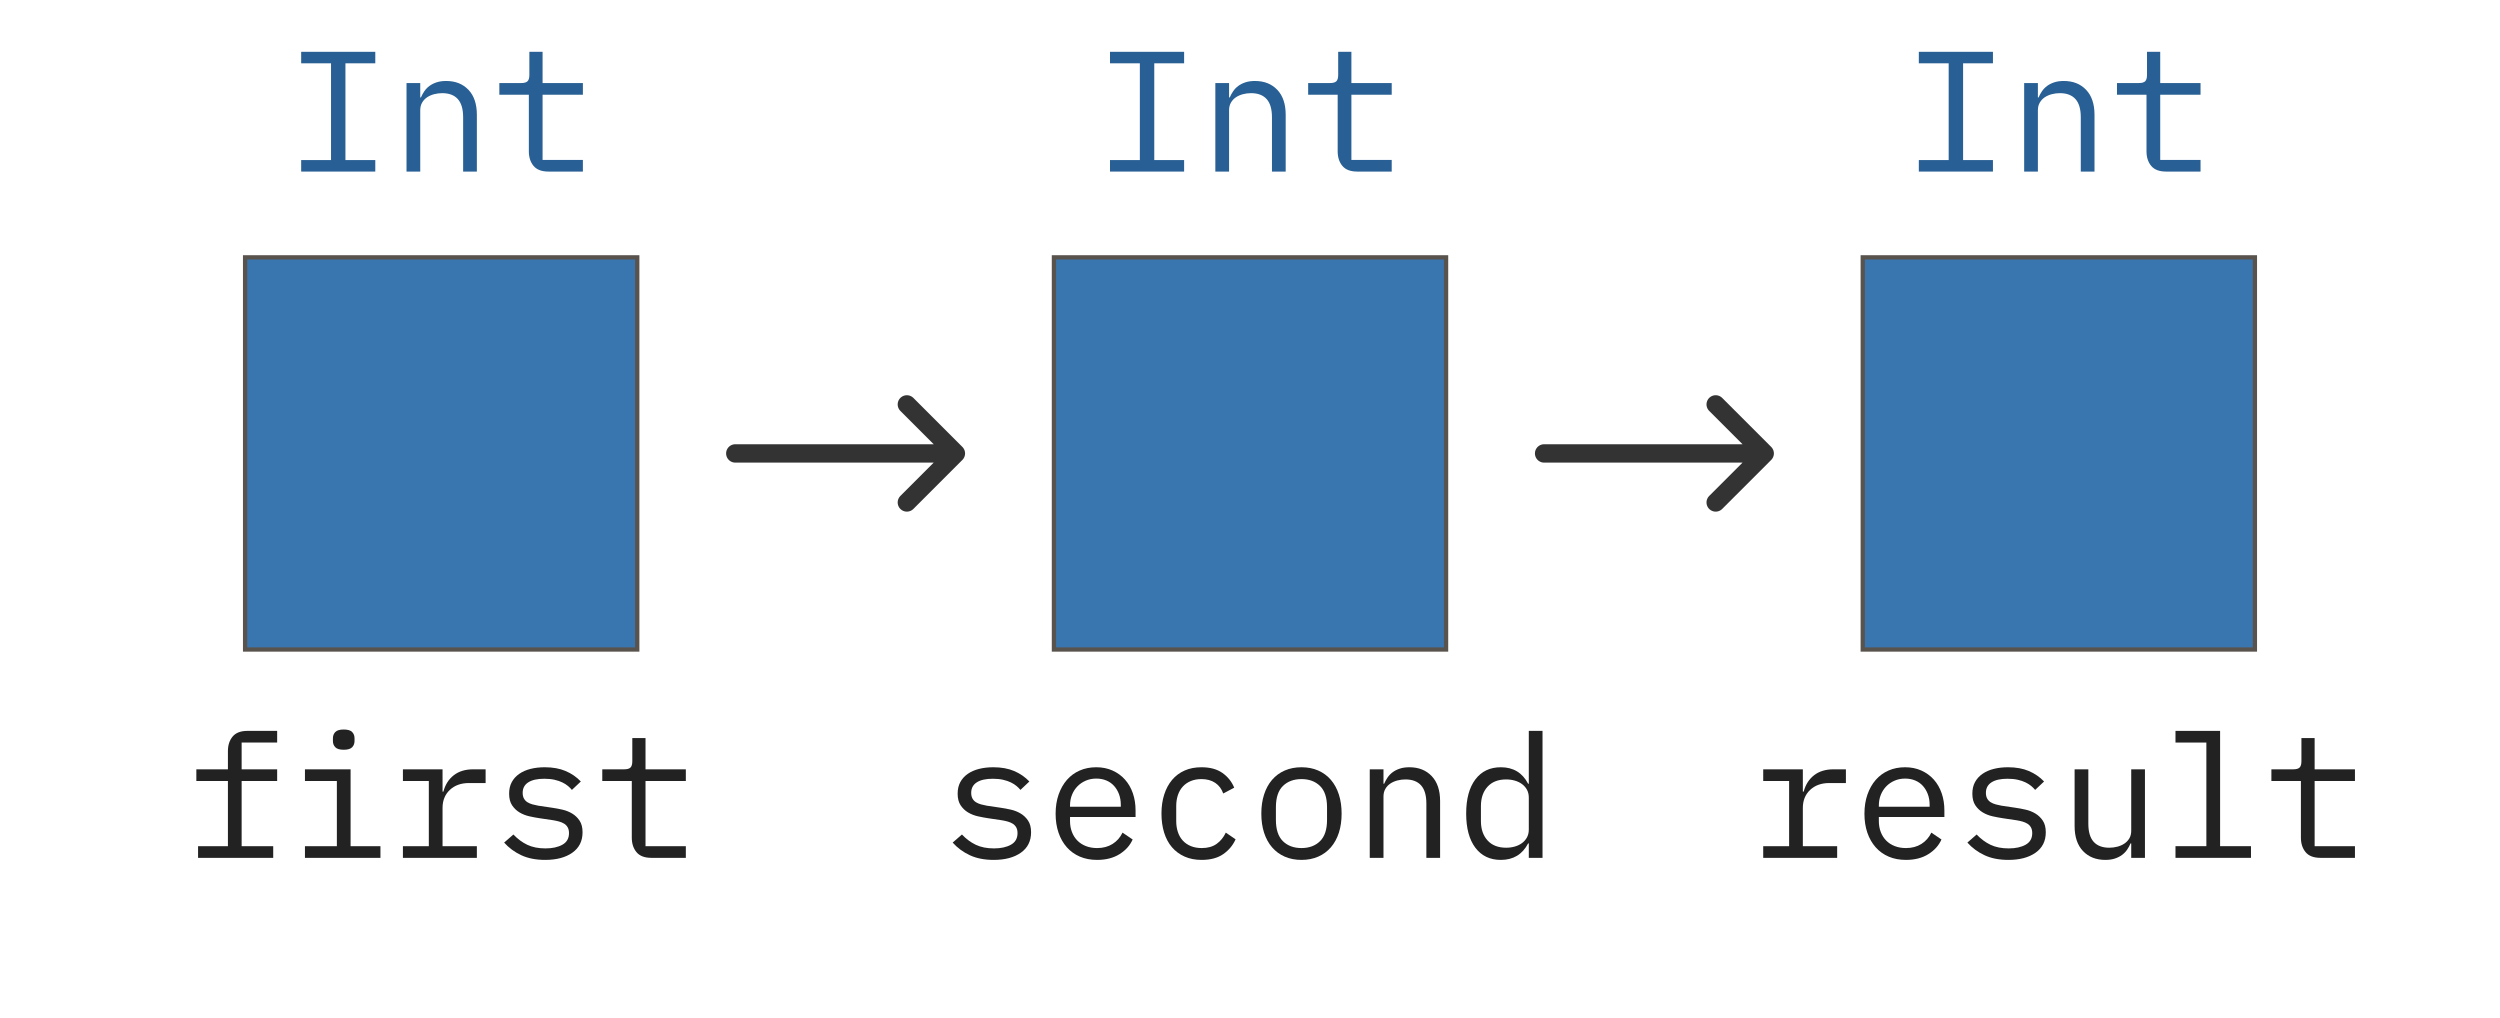
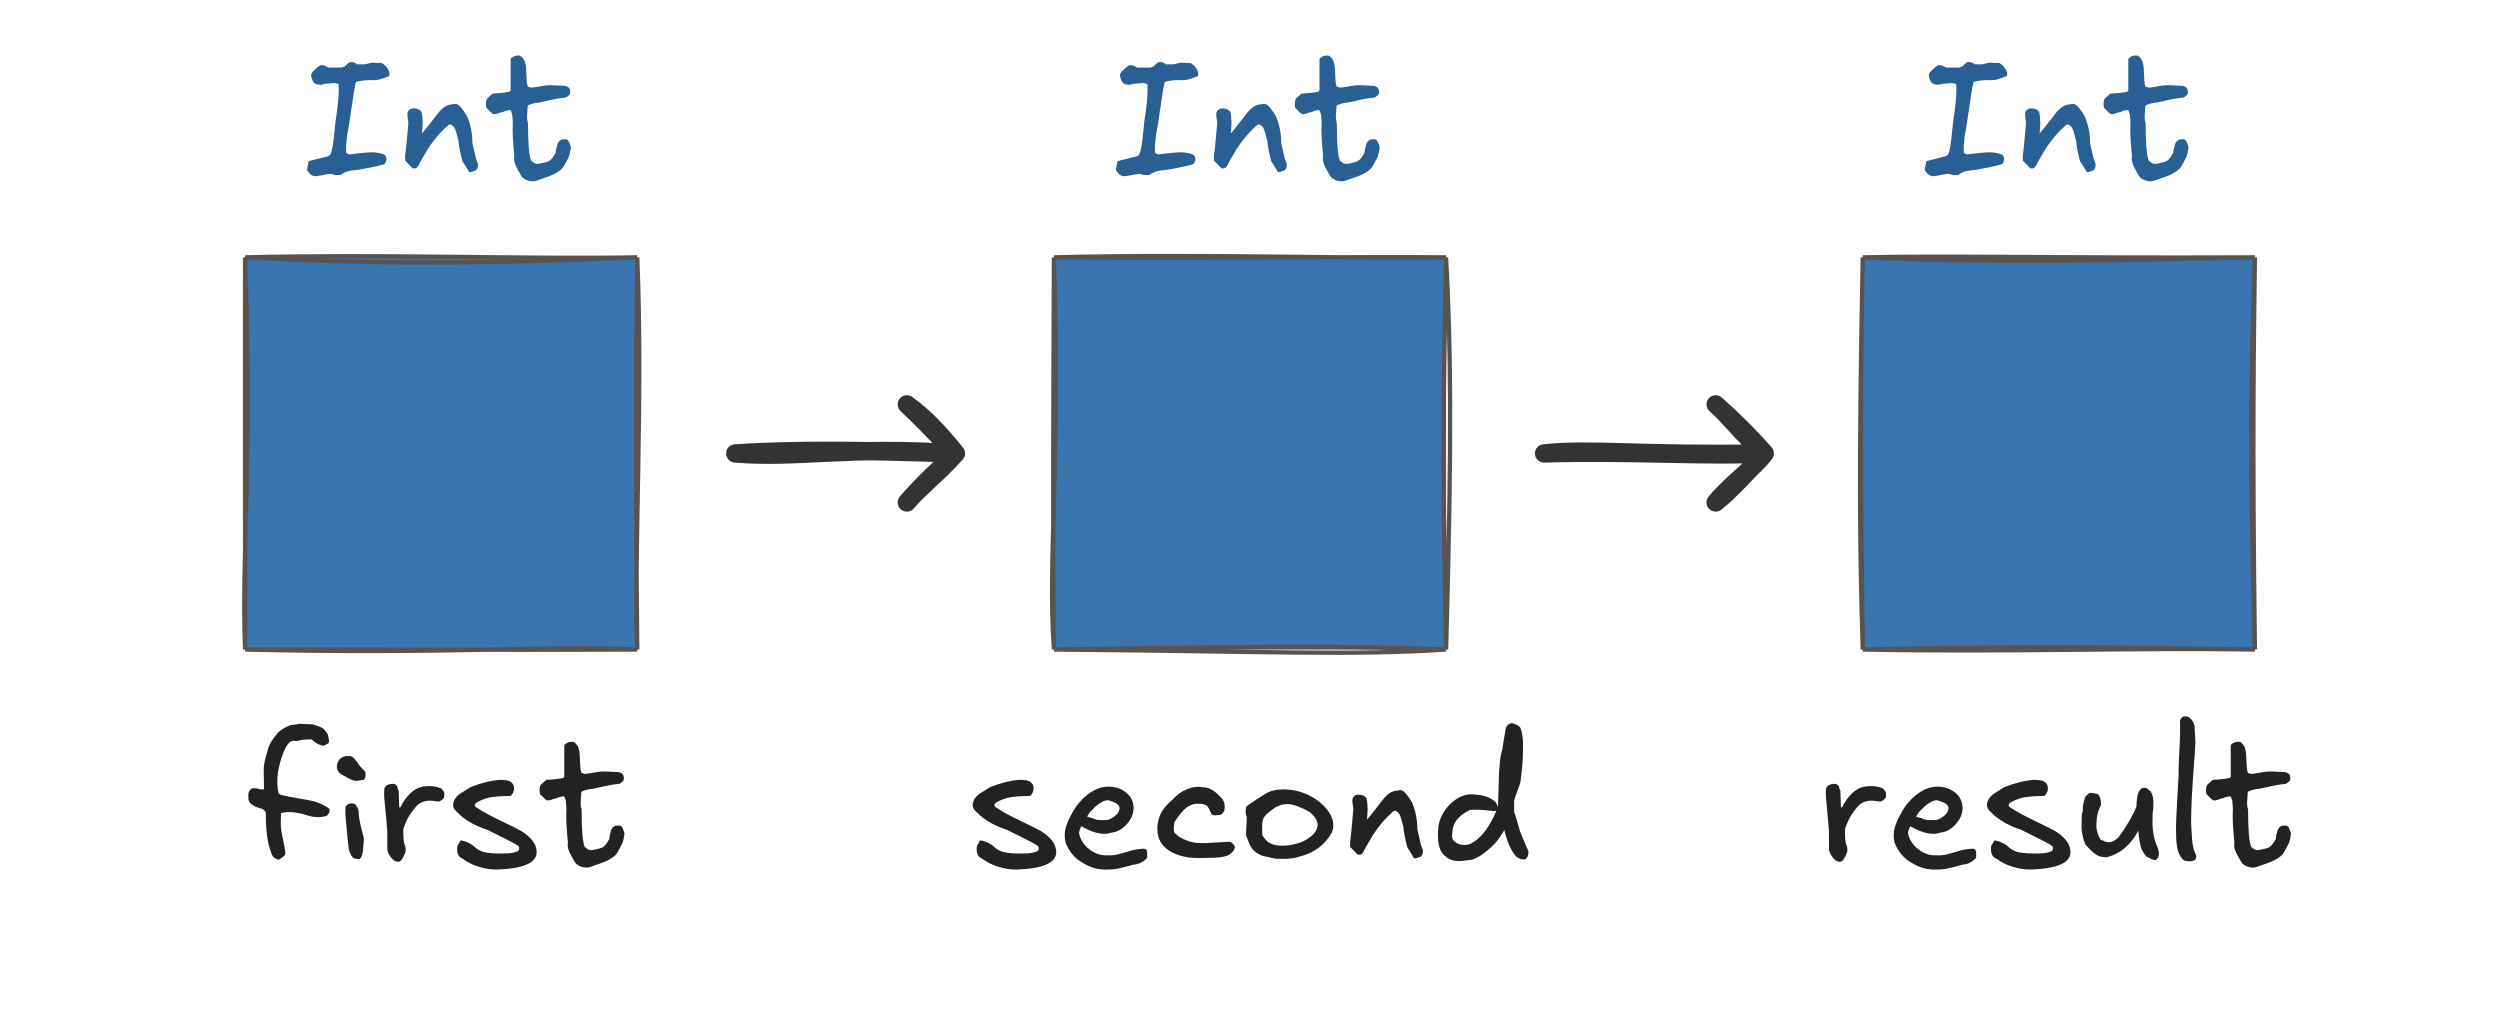
<svg xmlns="http://www.w3.org/2000/svg" width="408" height="166" viewBox="0 0 408 166" role="img" aria-labelledby="title desc">
-   <rect x="40" y="42" width="64" height="64" fill="#3975af" stroke="#59534e" stroke-width="0.7" />
-   <g aria-label="Int" fill="#285f94" transform="translate(46.8,28) scale(0.028,-0.028)">
-     <path transform="translate(0,0)" d="M84 0V67H258V631H84V698H516V631H342V67H516V0Z" />
-     <path transform="translate(600,0)" d="M98 0V516H178V432H182Q190 451 202.0 468.5Q214 486 231.5 499.0Q249 512 273.0 520.0Q297 528 329 528Q410 528 459.0 476.5Q508 425 508 331V0H428V317Q428 388 397.0 422.5Q366 457 306 457Q282 457 259.0 451.0Q236 445 218.0 433.0Q200 421 189.0 402.0Q178 383 178 358V0Z" />
-     <path transform="translate(1200,0)" d="M325 0Q266 0 238.5 33.0Q211 66 211 118V448H39V516H167Q193 516 203.5 526.5Q214 537 214 563V698H291V516H526V448H291V68H526V0Z" />
+   <g data-sketch-role="first" stroke-linecap="butt" stroke-linejoin="miter">
+     <rect x="40" y="42" width="64" height="64" fill="#3975af" stroke="none" stroke-width="0.7" />
+     <g>
+       <path d="M40 42 C57.209 42.883, 73.294 43.332, 104 42 M40 42 C62.67 41.451, 86.39 42.322, 104 42 M104 42 C104.967 65.591, 103.415 91.146, 104 106 M104 42 C103.672 66.378, 103.844 91.743, 104 106 M104 106 C89.637 105.303, 73.112 106.805, 40 106 M104 106 C80.472 106.107, 57.087 105.98, 40 106 M40 106 C39.356 90.852, 41.226 76.469, 40 42 M40 106 C40.031 90.824, 39.954 74.846, 40 42" stroke="#59534e" stroke-width="0.7" fill="none" />
+     </g>
  </g>
-   <g aria-label="first" fill="#222222" transform="translate(30,140) scale(0.028,-0.028)">
-     <path transform="translate(0,0)" d="M83 68H257V448H73V516H257V622Q257 674 284.5 707.0Q312 740 371 740H544V672H337V516H544V448H337V68H521V0H83Z" />
-     <path transform="translate(600,0)" d="M332 630Q297 630 283.0 644.5Q269 659 269 681V697Q269 719 283.0 733.5Q297 748 332 748Q367 748 381.0 733.5Q395 719 395 697V681Q395 659 381.0 644.5Q367 630 332 630ZM106 68H292V448H106V516H372V68H546V0H106Z" />
-     <path transform="translate(1200,0)" d="M77 68H228V448H77V516H308V386H313Q329 447 373.5 481.5Q418 516 487 516H559V436H462Q393 436 350.5 396.0Q308 356 308 291V68H508V0H77Z" />
-     <path transform="translate(1800,0)" d="M306 -12Q225 -12 166.5 15.5Q108 43 67 89L121 136Q158 97 202.0 76.0Q246 55 308 55Q368 55 406.5 76.5Q445 98 445 144Q445 164 437.5 177.5Q430 191 417.0 199.0Q404 207 388.0 211.5Q372 216 354 219L273 231Q246 235 214.5 242.0Q183 249 157.0 264.5Q131 280 113.5 306.0Q96 332 96 374Q96 413 111.5 441.5Q127 470 155.0 489.5Q183 509 221.0 518.5Q259 528 304 528Q374 528 425.5 506.0Q477 484 514 445L462 396Q453 407 439.5 418.5Q426 430 406.5 439.5Q387 449 361.0 455.0Q335 461 301 461Q240 461 207.5 440.0Q175 419 175 379Q175 359 182.5 345.5Q190 332 203.0 324.0Q216 316 232.5 311.5Q249 307 266 304L347 292Q375 288 406.0 281.0Q437 274 463.0 258.5Q489 243 506.5 217.0Q524 191 524 149Q524 72 464.5 30.0Q405 -12 306 -12Z" />
-     <path transform="translate(2400,0)" d="M325 0Q266 0 238.5 33.0Q211 66 211 118V448H39V516H167Q193 516 203.5 526.5Q214 537 214 563V698H291V516H526V448H291V68H526V0Z" />
+   <g aria-label="Int" fill="#285f94" transform="translate(49.264,28) scale(0.028,-0.028)">
+     <path transform="translate(0,0)" d="M90 -26Q54 -34 30 11L40 61L144 87Q166 92 169 106Q180 131 189.0 224.0Q198 317 203 339Q219 453 214 510Q199 516 185 516Q177 516 158.5 513.5Q140 511 130 511Q122 506 108 506Q91 506 79 511Q58 525 54 562Q53 571 71.0 589.5Q89 608 108 620Q131 622 155 606H231Q249 612 250 613Q252 614 263.0 625.5Q274 637 282 638Q310 640 320 625H364Q375 627 386.0 629.5Q397 632 399.0 633.0Q401 634 408.0 634.5Q415 635 420.0 634.5Q425 634 440 633H464Q485 623 500.0 599.5Q515 576 509 557Q495 551 483.5 547.0Q472 543 462.5 540.0Q453 537 447.0 535.5Q441 534 433.0 533.5Q425 533 422.0 533.0Q419 533 409.5 533.0Q400 533 397 533Q371 533 351 530Q348 530 346 529L325 525Q323 524 320 524Q319 524 316.5 521.5Q314 519 314 518Q305 483 288.5 365.0Q272 247 264 214Q263 205 260.5 180.5Q258 156 257.5 144.5Q257 133 258 112Q258 110 264.5 105.5Q271 101 277 100Q386 114 420 112Q421 112 434.0 110.5Q447 109 453.5 107.5Q460 106 470.0 103.0Q480 100 485.5 94.5Q491 89 492 81Q495 72 490.5 58.5Q486 45 479 43Q449 32 334 11Q329 11 325 10L292 6Q288 5 283 5Q249 -1 226 -20H195L169 -13Q152 -14 126.5 -19.5Q101 -25 90 -26Z" />
+     <path transform="translate(545,0)" d="M436 -3Q426 -3 424 7Q422 10 410.5 29.5Q399 49 392 57Q373 123 367 184Q364 191 358.5 214.5Q353 238 348 247Q346 255 336.5 264.5Q327 274 321 274Q313 274 310 272Q244 216 190 133Q188 129 164.5 89.5Q141 50 133 32Q122 14 101 19L57 64V95Q62 121 68.0 196.0Q74 271 76 285Q76 290 71 320Q70 324 70 333Q70 349 80.5 359.0Q91 369 107 368Q139 368 152 348Q159 321 159 278Q159 264 157.0 244.0Q155 224 155 223Q160 227 174.0 244.5Q188 262 203.0 281.0Q218 300 221 304Q227 311 238.5 327.0Q250 343 259.5 353.0Q269 363 283 374Q304 391 339 393Q350 397 361.5 391.5Q373 386 386.0 369.5Q399 353 402.5 347.0Q406 341 418 322Q449 250 449 165L468 83Q468 80 474.5 63.0Q481 46 481 45Q483 18 468 7Q465 6 453.5 1.5Q442 -3 436 -3Z" />
+     <path transform="translate(1071,0)" d="M277 -57Q231 -55 209 -27Q206 -21 191.0 4.5Q176 30 170.0 49.5Q164 69 167 91Q155 215 158 270Q160 291 155 332Q149 355 144 359Q115 356 101 347Q92 347 75.0 340.0Q58 333 46 335Q39 338 32.0 344.0Q25 350 17.5 358.5Q10 367 5 371Q1 381 2.0 399.0Q3 417 9 426L42 455Q87 456 139 465L146 473V657Q169 682 203 675Q230 654 233 623Q236 615 238.0 558.5Q240 502 247 495L266 489Q286 491 317.0 496.5Q348 502 362.0 503.0Q376 504 413 502L459 500Q502 494 491 450Q474 433 465 431Q442 429 418.0 425.0Q394 421 358.5 412.5Q323 404 311 402Q288 402 250 388L245 381Q245 366 243.0 345.5Q241 325 241.5 311.5Q242 298 247 282Q247 107 265 64Q281 49 292.5 46.0Q304 43 324 48Q328 49 336.0 51.0Q344 53 347.0 53.5Q350 54 356.0 56.0Q362 58 364.5 59.0Q367 60 371.5 62.5Q376 65 378.5 68.0Q381 71 385.0 75.0Q389 79 392.5 84.0Q396 89 400.0 95.5Q404 102 409 110Q408 115 412.0 134.0Q416 153 418 158Q429 189 458 188Q472 190 479.0 183.0Q486 176 492 158L497 141Q490 92 482 80Q462 40 451.5 25.0Q441 10 414.0 -6.5Q387 -23 331 -41Q328 -42 308.0 -49.5Q288 -57 277 -57Z" />
  </g>
-   <rect x="172" y="42" width="64" height="64" fill="#3975af" stroke="#59534e" stroke-width="0.7" />
-   <g aria-label="Int" fill="#285f94" transform="translate(178.8,28) scale(0.028,-0.028)">
-     <path transform="translate(0,0)" d="M84 0V67H258V631H84V698H516V631H342V67H516V0Z" />
-     <path transform="translate(600,0)" d="M98 0V516H178V432H182Q190 451 202.0 468.5Q214 486 231.5 499.0Q249 512 273.0 520.0Q297 528 329 528Q410 528 459.0 476.5Q508 425 508 331V0H428V317Q428 388 397.0 422.5Q366 457 306 457Q282 457 259.0 451.0Q236 445 218.0 433.0Q200 421 189.0 402.0Q178 383 178 358V0Z" />
-     <path transform="translate(1200,0)" d="M325 0Q266 0 238.5 33.0Q211 66 211 118V448H39V516H167Q193 516 203.5 526.5Q214 537 214 563V698H291V516H526V448H291V68H526V0Z" />
+   <g aria-label="first" fill="#222222" transform="translate(40.514,140) scale(0.028,-0.028)">
+     <path transform="translate(0,0)" d="M178 -11Q168 -9 160.0 -4.5Q152 0 147.5 4.0Q143 8 138.5 17.5Q134 27 132.5 32.0Q131 37 127.0 50.5Q123 64 121 70Q102 138 102 266Q94 277 83 285Q-7 307 1 355Q-2 375 7.0 391.0Q16 407 34 406Q44 407 62.0 401.5Q80 396 92 400L90 508Q88 547 114 629Q123 672 173 729Q193 750 237 770Q245 774 266.0 776.0Q287 778 295 781L376 778Q416 766 427 759Q436 755 441.5 749.5Q447 744 455.0 732.0Q463 720 465 717Q465 712 468.5 697.5Q472 683 470.0 674.0Q468 665 456 663Q441 646 410 662Q403 664 388.5 674.5Q374 685 371 690Q344 691 306 687Q305 687 293.0 683.5Q281 680 277 681Q241 692 214.0 634.5Q187 577 173 498Q164 425 178 374L191 367Q228 357 290.5 347.0Q353 337 385 329Q447 309 473 285Q477 270 467.5 256.0Q458 242 441 241Q425 237 404 237Q377 237 343.0 248.0Q309 259 298 260Q263 267 240 267Q215 267 191 260V252L190 230V222Q186 181 200.5 117.0Q215 53 216 25Q216 18 209.0 11.5Q202 5 191.5 -2.0Q181 -9 178 -11Z" />
+     <path transform="translate(497,0)" d="M144 450Q129 447 113.0 452.0Q97 457 72.0 472.0Q47 487 44 488Q27 499 21.5 518.5Q16 538 25 557Q32 575 49.0 585.0Q66 595 84 593Q90 592 93.0 593.5Q96 595 101.0 592.0Q106 589 108.5 588.5Q111 588 115.5 583.5Q120 579 122.0 577.5Q124 576 128.0 570.5Q132 565 133.5 563.0Q135 561 139.0 556.0Q143 551 144 549Q148 539 182 505Q188 497 187.0 480.0Q186 463 177 455ZM152 -6Q125 -11 108 6Q91 36 89 50Q87 62 83.0 102.5Q79 143 75.0 187.5Q71 232 70 240Q68 267 70 297Q85 323 120 316Q133 310 146 278Q146 257 149.5 234.0Q153 211 156.5 195.0Q160 179 167.0 153.0Q174 127 177 113Q177 105 175.5 87.5Q174 70 172.5 54.0Q171 38 171 37Q170 34 168.5 26.0Q167 18 165.5 13.0Q164 8 160.5 2.5Q157 -3 152 -6Z" />
+     <path transform="translate(741,0)" d="M144 292Q170 344 203 375Q240 412 290 417Q339 423 383 405Q402 386 402 374Q402 351 398 347Q379 328 366 328Q365 328 351.5 330.0Q338 332 327 333H304Q261 327 236 298L214 270Q189 235 183 219Q181 214 172.5 195.0Q164 176 163 166Q161 107 170 77Q175 68 176.0 57.5Q177 47 176.5 40.5Q176 34 170.5 21.5Q165 9 162.5 5.0Q160 1 152 -13Q143 -23 133 -23Q114 -23 96.5 -4.0Q79 15 70 42L69 157Q67 196 53 337Q49 379 53 407Q64 429 95 431Q109 433 119.0 426.0Q129 419 130 404Q131 400 133.5 395.0Q136 390 136 387Q136 365 139 296Z" />
+     <path transform="translate(1153,0)" d="M66 70Q68 74 75.0 85.0Q82 96 85 102Q137 93 173 58Q188 46 205.0 39.0Q222 32 243.5 29.5Q265 27 279.0 26.0Q293 25 319.5 25.5Q346 26 357 26Q385 26 414 37Q424 41 426.0 52.0Q428 63 420 70Q401 84 321.5 123.0Q242 162 237 165Q151 192 85 246Q80 253 68.5 262.5Q57 272 50.0 281.5Q43 291 41 303Q40 342 79 372L142 412Q235 449 319 455Q321 455 330.5 454.0Q340 453 341.5 453.0Q343 453 351.0 452.0Q359 451 361.0 450.0Q363 449 369.0 447.0Q375 445 377.5 442.5Q380 440 384.0 436.5Q388 433 390.5 428.5Q393 424 395 418Q401 383 376 361Q371 361 344.0 360.0Q317 359 309.0 358.5Q301 358 279.0 355.5Q257 353 245.0 350.0Q233 347 217.0 341.0Q201 335 187 327Q173 322 168.5 311.0Q164 300 180 292Q227 260 317.0 217.0Q407 174 439 156Q528 100 528 34Q528 -60 301 -68Q251 -70 194.0 -53.0Q137 -36 97 -5Q57 10 66 70Z" />
+     <path transform="translate(1696,0)" d="M277 -57Q231 -55 209 -27Q206 -21 191.0 4.5Q176 30 170.0 49.5Q164 69 167 91Q155 215 158 270Q160 291 155 332Q149 355 144 359Q115 356 101 347Q92 347 75.0 340.0Q58 333 46 335Q39 338 32.0 344.0Q25 350 17.5 358.5Q10 367 5 371Q1 381 2.0 399.0Q3 417 9 426L42 455Q87 456 139 465L146 473V657Q169 682 203 675Q230 654 233 623Q236 615 238.0 558.5Q240 502 247 495L266 489Q286 491 317.0 496.5Q348 502 362.0 503.0Q376 504 413 502L459 500Q502 494 491 450Q474 433 465 431Q442 429 418.0 425.0Q394 421 358.5 412.5Q323 404 311 402Q288 402 250 388L245 381Q245 366 243.0 345.5Q241 325 241.5 311.5Q242 298 247 282Q247 107 265 64Q281 49 292.5 46.0Q304 43 324 48Q328 49 336.0 51.0Q344 53 347.0 53.5Q350 54 356.0 56.0Q362 58 364.5 59.0Q367 60 371.5 62.5Q376 65 378.5 68.0Q381 71 385.0 75.0Q389 79 392.5 84.0Q396 89 400.0 95.5Q404 102 409 110Q408 115 412.0 134.0Q416 153 418 158Q429 189 458 188Q472 190 479.0 183.0Q486 176 492 158L497 141Q490 92 482 80Q462 40 451.5 25.0Q441 10 414.0 -6.5Q387 -23 331 -41Q328 -42 308.0 -49.5Q288 -57 277 -57Z" />
  </g>
-   <g aria-label="second" fill="#222222" transform="translate(153.6,140) scale(0.028,-0.028)">
-     <path transform="translate(0,0)" d="M306 -12Q225 -12 166.5 15.5Q108 43 67 89L121 136Q158 97 202.0 76.0Q246 55 308 55Q368 55 406.5 76.5Q445 98 445 144Q445 164 437.5 177.5Q430 191 417.0 199.0Q404 207 388.0 211.5Q372 216 354 219L273 231Q246 235 214.5 242.0Q183 249 157.0 264.5Q131 280 113.5 306.0Q96 332 96 374Q96 413 111.5 441.5Q127 470 155.0 489.5Q183 509 221.0 518.5Q259 528 304 528Q374 528 425.5 506.0Q477 484 514 445L462 396Q453 407 439.5 418.5Q426 430 406.5 439.5Q387 449 361.0 455.0Q335 461 301 461Q240 461 207.5 440.0Q175 419 175 379Q175 359 182.5 345.5Q190 332 203.0 324.0Q216 316 232.5 311.5Q249 307 266 304L347 292Q375 288 406.0 281.0Q437 274 463.0 258.5Q489 243 506.5 217.0Q524 191 524 149Q524 72 464.5 30.0Q405 -12 306 -12Z" />
-     <path transform="translate(600,0)" d="M309 -12Q253 -12 208.5 7.0Q164 26 132.5 61.5Q101 97 84.0 146.5Q67 196 67 257Q67 319 84.5 369.0Q102 419 133.0 454.5Q164 490 207.5 509.0Q251 528 304 528Q356 528 398.5 509.0Q441 490 471.0 456.5Q501 423 517.0 377.0Q533 331 533 276V238H151V214Q151 180 162.0 151.0Q173 122 193.5 101.0Q214 80 243.5 68.5Q273 57 309 57Q361 57 399.0 81.0Q437 105 457 147L516 107Q493 55 439.5 21.5Q386 -12 309 -12ZM304 462Q271 462 243.0 450.0Q215 438 194.5 417.0Q174 396 162.5 367.5Q151 339 151 305V298H447V309Q447 343 436.5 371.0Q426 399 407.5 419.5Q389 440 362.5 451.0Q336 462 304 462Z" />
-     <path transform="translate(1200,0)" d="M318 -12Q262 -12 218.5 7.5Q175 27 145.0 62.0Q115 97 99.5 147.0Q84 197 84 258Q84 319 100.0 369.0Q116 419 146.0 454.5Q176 490 219.0 509.0Q262 528 317 528Q392 528 439.0 495.0Q486 462 508 409L444 375Q430 415 397.5 437.0Q365 459 317 459Q282 459 254.5 447.5Q227 436 208.0 415.0Q189 394 179.5 365.0Q170 336 170 302V214Q170 180 179.5 151.0Q189 122 208.0 101.0Q227 80 255.0 68.5Q283 57 319 57Q371 57 405.0 81.0Q439 105 459 147L516 108Q493 56 444.5 22.0Q396 -12 318 -12Z" />
-     <path transform="translate(1800,0)" d="M300 -12Q246 -12 202.5 7.0Q159 26 128.5 61.5Q98 97 82.0 146.5Q66 196 66 258Q66 319 82.0 369.0Q98 419 128.5 454.5Q159 490 202.5 509.0Q246 528 300 528Q354 528 397.5 509.0Q441 490 471.5 454.5Q502 419 518.0 369.0Q534 319 534 258Q534 196 518.0 146.5Q502 97 471.5 61.5Q441 26 397.5 7.0Q354 -12 300 -12ZM300 57Q367 57 408.0 97.0Q449 137 449 221V295Q449 379 408.0 419.0Q367 459 300 459Q233 459 192.0 419.0Q151 379 151 295V221Q151 137 192.0 97.0Q233 57 300 57Z" />
-     <path transform="translate(2400,0)" d="M98 0V516H178V432H182Q190 451 202.0 468.5Q214 486 231.5 499.0Q249 512 273.0 520.0Q297 528 329 528Q410 528 459.0 476.5Q508 425 508 331V0H428V317Q428 388 397.0 422.5Q366 457 306 457Q282 457 259.0 451.0Q236 445 218.0 433.0Q200 421 189.0 402.0Q178 383 178 358V0Z" />
-     <path transform="translate(3000,0)" d="M425 84H421Q371 -12 262 -12Q167 -12 113.5 59.0Q60 130 60 258Q60 386 113.5 457.0Q167 528 262 528Q371 528 421 432H425V740H505V0H425ZM293 59Q320 59 344.0 66.0Q368 73 386.0 86.5Q404 100 414.5 119.5Q425 139 425 165V351Q425 377 414.5 396.5Q404 416 386.0 429.5Q368 443 344.0 450.0Q320 457 293 457Q223 457 184.5 414.5Q146 372 146 302V214Q146 144 184.5 101.5Q223 59 293 59Z" />
+   <g data-sketch-role="second" stroke-linecap="butt" stroke-linejoin="miter">
+     <rect x="172" y="42" width="64" height="64" fill="#3975af" stroke="none" stroke-width="0.7" />
+     <g>
+       <path d="M172 42 C196.204 41.383, 220.984 42.279, 236 42 M172 42 C197.498 42.216, 221.913 41.858, 236 42 M236 42 C236.747 56.138, 237.013 70.309, 236 106 M236 42 C235.706 57.812, 235.275 72.211, 236 106 M236 106 C220.748 107.015, 206.727 106.299, 172 106 M236 106 C220.85 105.413, 206.92 105.489, 172 106 M172 106 C170.93 91.068, 173.106 76.53, 172 42 M172 106 C171.775 85.205, 171.919 64.432, 172 42" stroke="#59534e" stroke-width="0.7" fill="none" />
+     </g>
  </g>
-   <rect x="304" y="42" width="64" height="64" fill="#3975af" stroke="#59534e" stroke-width="0.7" />
-   <g aria-label="Int" fill="#285f94" transform="translate(310.8,28) scale(0.028,-0.028)">
-     <path transform="translate(0,0)" d="M84 0V67H258V631H84V698H516V631H342V67H516V0Z" />
-     <path transform="translate(600,0)" d="M98 0V516H178V432H182Q190 451 202.0 468.5Q214 486 231.5 499.0Q249 512 273.0 520.0Q297 528 329 528Q410 528 459.0 476.5Q508 425 508 331V0H428V317Q428 388 397.0 422.5Q366 457 306 457Q282 457 259.0 451.0Q236 445 218.0 433.0Q200 421 189.0 402.0Q178 383 178 358V0Z" />
-     <path transform="translate(1200,0)" d="M325 0Q266 0 238.5 33.0Q211 66 211 118V448H39V516H167Q193 516 203.5 526.5Q214 537 214 563V698H291V516H526V448H291V68H526V0Z" />
+   <g aria-label="Int" fill="#285f94" transform="translate(181.264,28) scale(0.028,-0.028)">
+     <path transform="translate(0,0)" d="M90 -26Q54 -34 30 11L40 61L144 87Q166 92 169 106Q180 131 189.0 224.0Q198 317 203 339Q219 453 214 510Q199 516 185 516Q177 516 158.5 513.5Q140 511 130 511Q122 506 108 506Q91 506 79 511Q58 525 54 562Q53 571 71.0 589.5Q89 608 108 620Q131 622 155 606H231Q249 612 250 613Q252 614 263.0 625.5Q274 637 282 638Q310 640 320 625H364Q375 627 386.0 629.5Q397 632 399.0 633.0Q401 634 408.0 634.5Q415 635 420.0 634.5Q425 634 440 633H464Q485 623 500.0 599.5Q515 576 509 557Q495 551 483.5 547.0Q472 543 462.5 540.0Q453 537 447.0 535.5Q441 534 433.0 533.5Q425 533 422.0 533.0Q419 533 409.5 533.0Q400 533 397 533Q371 533 351 530Q348 530 346 529L325 525Q323 524 320 524Q319 524 316.5 521.5Q314 519 314 518Q305 483 288.5 365.0Q272 247 264 214Q263 205 260.5 180.5Q258 156 257.5 144.5Q257 133 258 112Q258 110 264.5 105.5Q271 101 277 100Q386 114 420 112Q421 112 434.0 110.5Q447 109 453.5 107.5Q460 106 470.0 103.0Q480 100 485.5 94.5Q491 89 492 81Q495 72 490.5 58.5Q486 45 479 43Q449 32 334 11Q329 11 325 10L292 6Q288 5 283 5Q249 -1 226 -20H195L169 -13Q152 -14 126.5 -19.5Q101 -25 90 -26Z" />
+     <path transform="translate(545,0)" d="M436 -3Q426 -3 424 7Q422 10 410.5 29.5Q399 49 392 57Q373 123 367 184Q364 191 358.5 214.5Q353 238 348 247Q346 255 336.5 264.5Q327 274 321 274Q313 274 310 272Q244 216 190 133Q188 129 164.5 89.5Q141 50 133 32Q122 14 101 19L57 64V95Q62 121 68.0 196.0Q74 271 76 285Q76 290 71 320Q70 324 70 333Q70 349 80.5 359.0Q91 369 107 368Q139 368 152 348Q159 321 159 278Q159 264 157.0 244.0Q155 224 155 223Q160 227 174.0 244.5Q188 262 203.0 281.0Q218 300 221 304Q227 311 238.5 327.0Q250 343 259.5 353.0Q269 363 283 374Q304 391 339 393Q350 397 361.5 391.5Q373 386 386.0 369.5Q399 353 402.5 347.0Q406 341 418 322Q449 250 449 165L468 83Q468 80 474.5 63.0Q481 46 481 45Q483 18 468 7Q465 6 453.5 1.5Q442 -3 436 -3Z" />
+     <path transform="translate(1071,0)" d="M277 -57Q231 -55 209 -27Q206 -21 191.0 4.5Q176 30 170.0 49.5Q164 69 167 91Q155 215 158 270Q160 291 155 332Q149 355 144 359Q115 356 101 347Q92 347 75.0 340.0Q58 333 46 335Q39 338 32.0 344.0Q25 350 17.5 358.5Q10 367 5 371Q1 381 2.0 399.0Q3 417 9 426L42 455Q87 456 139 465L146 473V657Q169 682 203 675Q230 654 233 623Q236 615 238.0 558.5Q240 502 247 495L266 489Q286 491 317.0 496.5Q348 502 362.0 503.0Q376 504 413 502L459 500Q502 494 491 450Q474 433 465 431Q442 429 418.0 425.0Q394 421 358.5 412.5Q323 404 311 402Q288 402 250 388L245 381Q245 366 243.0 345.5Q241 325 241.5 311.5Q242 298 247 282Q247 107 265 64Q281 49 292.5 46.0Q304 43 324 48Q328 49 336.0 51.0Q344 53 347.0 53.5Q350 54 356.0 56.0Q362 58 364.5 59.0Q367 60 371.5 62.5Q376 65 378.5 68.0Q381 71 385.0 75.0Q389 79 392.5 84.0Q396 89 400.0 95.5Q404 102 409 110Q408 115 412.0 134.0Q416 153 418 158Q429 189 458 188Q472 190 479.0 183.0Q486 176 492 158L497 141Q490 92 482 80Q462 40 451.5 25.0Q441 10 414.0 -6.5Q387 -23 331 -41Q328 -42 308.0 -49.5Q288 -57 277 -57Z" />
  </g>
-   <g aria-label="result" fill="#222222" transform="translate(285.6,140) scale(0.028,-0.028)">
-     <path transform="translate(0,0)" d="M77 68H228V448H77V516H308V386H313Q329 447 373.5 481.5Q418 516 487 516H559V436H462Q393 436 350.5 396.0Q308 356 308 291V68H508V0H77Z" />
-     <path transform="translate(600,0)" d="M309 -12Q253 -12 208.5 7.0Q164 26 132.5 61.5Q101 97 84.0 146.5Q67 196 67 257Q67 319 84.5 369.0Q102 419 133.0 454.5Q164 490 207.5 509.0Q251 528 304 528Q356 528 398.5 509.0Q441 490 471.0 456.5Q501 423 517.0 377.0Q533 331 533 276V238H151V214Q151 180 162.0 151.0Q173 122 193.5 101.0Q214 80 243.5 68.5Q273 57 309 57Q361 57 399.0 81.0Q437 105 457 147L516 107Q493 55 439.5 21.5Q386 -12 309 -12ZM304 462Q271 462 243.0 450.0Q215 438 194.5 417.0Q174 396 162.5 367.5Q151 339 151 305V298H447V309Q447 343 436.5 371.0Q426 399 407.5 419.5Q389 440 362.5 451.0Q336 462 304 462Z" />
-     <path transform="translate(1200,0)" d="M306 -12Q225 -12 166.5 15.5Q108 43 67 89L121 136Q158 97 202.0 76.0Q246 55 308 55Q368 55 406.5 76.5Q445 98 445 144Q445 164 437.5 177.5Q430 191 417.0 199.0Q404 207 388.0 211.5Q372 216 354 219L273 231Q246 235 214.5 242.0Q183 249 157.0 264.5Q131 280 113.5 306.0Q96 332 96 374Q96 413 111.5 441.5Q127 470 155.0 489.5Q183 509 221.0 518.5Q259 528 304 528Q374 528 425.5 506.0Q477 484 514 445L462 396Q453 407 439.5 418.5Q426 430 406.5 439.5Q387 449 361.0 455.0Q335 461 301 461Q240 461 207.5 440.0Q175 419 175 379Q175 359 182.5 345.5Q190 332 203.0 324.0Q216 316 232.5 311.5Q249 307 266 304L347 292Q375 288 406.0 281.0Q437 274 463.0 258.5Q489 243 506.5 217.0Q524 191 524 149Q524 72 464.5 30.0Q405 -12 306 -12Z" />
-     <path transform="translate(1800,0)" d="M422 84H418Q410 65 398.0 47.5Q386 30 368.5 17.0Q351 4 327.0 -4.0Q303 -12 271 -12Q190 -12 141.0 39.5Q92 91 92 185V516H172V199Q172 128 203.0 93.5Q234 59 294 59Q318 59 341.0 65.0Q364 71 382.0 83.0Q400 95 411.0 113.5Q422 132 422 158V516H502V0H422Z" />
-     <path transform="translate(2400,0)" d="M80 68H260V672H80V740H340V68H520V0H80Z" />
-     <path transform="translate(3000,0)" d="M325 0Q266 0 238.5 33.0Q211 66 211 118V448H39V516H167Q193 516 203.5 526.5Q214 537 214 563V698H291V516H526V448H291V68H526V0Z" />
+   <g aria-label="second" fill="#222222" transform="translate(157.59,140) scale(0.028,-0.028)">
+     <path transform="translate(0,0)" d="M66 70Q68 74 75.0 85.0Q82 96 85 102Q137 93 173 58Q188 46 205.0 39.0Q222 32 243.5 29.5Q265 27 279.0 26.0Q293 25 319.5 25.5Q346 26 357 26Q385 26 414 37Q424 41 426.0 52.0Q428 63 420 70Q401 84 321.5 123.0Q242 162 237 165Q151 192 85 246Q80 253 68.5 262.5Q57 272 50.0 281.5Q43 291 41 303Q40 342 79 372L142 412Q235 449 319 455Q321 455 330.5 454.0Q340 453 341.5 453.0Q343 453 351.0 452.0Q359 451 361.0 450.0Q363 449 369.0 447.0Q375 445 377.5 442.5Q380 440 384.0 436.5Q388 433 390.5 428.5Q393 424 395 418Q401 383 376 361Q371 361 344.0 360.0Q317 359 309.0 358.5Q301 358 279.0 355.5Q257 353 245.0 350.0Q233 347 217.0 341.0Q201 335 187 327Q173 322 168.5 311.0Q164 300 180 292Q227 260 317.0 217.0Q407 174 439 156Q528 100 528 34Q528 -60 301 -68Q251 -70 194.0 -53.0Q137 -36 97 -5Q57 10 66 70Z" />
+     <path transform="translate(543,0)" d="M40 87Q27 140 45.5 191.5Q64 243 103 302Q166 384 243 409L259 412Q282 416 295 415Q351 413 392.0 381.0Q433 349 436 294Q437 241 396.0 196.0Q355 151 306 147Q288 140 267 140Q216 140 161 169L131 184Q118 158 118 144Q129 88 178.5 49.5Q228 11 285 15Q319 11 376 29L405 37Q435 49 488 53Q512 56 515 34V0Q481 -37 434 -40L409 -47Q328 -70 290 -68Q210 -73 143 -31Q74 5 40 87ZM165 240Q189 232 194 232Q202 228 210.0 225.0Q218 222 228.5 221.0Q239 220 244.0 220.0Q249 220 263.5 220.0Q278 220 280 220Q302 224 325.5 242.5Q349 261 353 281Q362 312 306 330L288 336Q268 336 245.5 322.0Q223 308 213.0 298.5Q203 289 180 265L169 247Z" />
+     <path transform="translate(1080,0)" d="M348 0Q335 0 312.5 -0.5Q290 -1 277.0 -1.0Q264 -1 245.0 0.0Q226 1 210 4Q110 21 64 81Q32 124 39 195Q46 242 66.5 274.0Q87 306 128 341Q162 380 210.0 400.0Q258 420 305 411Q326 412 348.5 400.0Q371 388 380.5 379.0Q390 370 413 347Q427 329 429.0 313.0Q431 297 428 275Q415 251 402 250Q399 250 384.0 248.5Q369 247 361.0 250.0Q353 253 349 263Q335 298 325 304Q310 314 289.0 315.0Q268 316 252 314Q217 305 191.0 278.5Q165 252 137 208Q137 206 134.5 188.5Q132 171 134.0 157.0Q136 143 147 138Q163 118 215 99Q247 87 286.0 86.0Q325 85 353 88L461 94Q469 91 479.0 80.5Q489 70 489 63Q489 39 449 14Q411 0 348 0Z" />
+     <path transform="translate(1584,0)" d="M221 -5Q170 6 150.5 11.0Q131 16 109.0 31.5Q87 47 76.5 68.0Q66 89 50 133L55 239Q48 250 48.0 271.0Q48 292 55 302Q98 333 164 374Q206 399 269 399Q343 399 411.5 367.0Q480 335 525 279Q577 208 550 146Q486 36 360 7Q344 1 324.5 -2.0Q305 -5 293.0 -5.5Q281 -6 255.0 -5.5Q229 -5 221 -5ZM262 71Q302 71 345.5 82.5Q389 94 426.0 122.5Q463 151 468 190Q467 202 464.5 211.0Q462 220 456.5 228.5Q451 237 447.5 241.0Q444 245 435.5 254.0Q427 263 424 266Q339 313 295 313Q264 313 251 307Q223 296 221 294Q215 289 202.0 280.0Q189 271 184 266Q151 241 148 217Q145 205 144.5 191.0Q144 177 144.5 160.0Q145 143 145 133Q152 119 168.0 102.5Q184 86 196 83Q219 71 262 71Z" />
+     <path transform="translate(2184,0)" d="M436 -3Q426 -3 424 7Q422 10 410.5 29.5Q399 49 392 57Q373 123 367 184Q364 191 358.5 214.5Q353 238 348 247Q346 255 336.5 264.5Q327 274 321 274Q313 274 310 272Q244 216 190 133Q188 129 164.5 89.5Q141 50 133 32Q122 14 101 19L57 64V95Q62 121 68.0 196.0Q74 271 76 285Q76 290 71 320Q70 324 70 333Q70 349 80.5 359.0Q91 369 107 368Q139 368 152 348Q159 321 159 278Q159 264 157.0 244.0Q155 224 155 223Q160 227 174.0 244.5Q188 262 203.0 281.0Q218 300 221 304Q227 311 238.5 327.0Q250 343 259.5 353.0Q269 363 283 374Q304 391 339 393Q350 397 361.5 391.5Q373 386 386.0 369.5Q399 353 402.5 347.0Q406 341 418 322Q449 250 449 165L468 83Q468 80 474.5 63.0Q481 46 481 45Q483 18 468 7Q465 6 453.5 1.5Q442 -3 436 -3Z" />
+     <path transform="translate(2710,0)" d="M167 -19Q118 -19 89 7Q75 18 64 33Q48 59 44.5 100.0Q41 141 45 171V178Q55 258 121.0 319.5Q187 381 266 368Q313 366 350.5 345.5Q388 325 392 294L393 298L394 338L398 460L399 500Q400 507 402.0 531.5Q404 556 405.0 567.5Q406 579 409.5 597.5Q413 616 418 631Q420 650 428.5 697.5Q437 745 437 747Q441 776 469 785Q485 784 504.0 774.5Q523 765 525 753Q535 729 539 676L538 595Q538 558 525 450Q522 429 506.0 390.0Q490 351 487 330V266L494 248L513 184Q519 160 528.0 137.5Q537 115 551.0 82.5Q565 50 570 39Q572 8 557 -4Q553 -10 546 -10Q526 -10 503 4Q456 51 430 162Q391 99 374 83Q302 9 241 -11Q180 -19 167 -19ZM127 146Q119 113 141.0 94.0Q163 75 196 75Q219 75 235 83Q323 128 385 278Q383 272 369.5 273.0Q356 274 354 274Q282 284 228 279Q126 227 127 146Z" />
  </g>
-   <path d="M120 74.0H156 M148 66.0L156 74.0L148 82.0" fill="none" stroke="#333333" stroke-width="3" stroke-linecap="round" stroke-linejoin="round" />
-   <path d="M252 74.0H288 M280 66.0L288 74.0L280 82.0" fill="none" stroke="#333333" stroke-width="3" stroke-linecap="round" stroke-linejoin="round" />
+   <g data-sketch-role="result" stroke-linecap="butt" stroke-linejoin="miter">
+     <rect x="304" y="42" width="64" height="64" fill="#3975af" stroke="none" stroke-width="0.7" />
+     <g>
+       <path d="M304 42 C325.387 42.97, 345.981 42.486, 368 42 M304 42 C319.055 41.677, 334.4 42.153, 368 42 M368 42 C367.334 60.406, 367.125 76.172, 368 106 M368 42 C367.847 55.639, 367.53 69.902, 368 106 M368 106 C352.711 105.857, 339.355 105.289, 304 106 M368 106 C347.982 105.68, 327.103 106.463, 304 106 M304 106 C303.519 90.049, 303.312 77.167, 304 42 M304 106 C303.929 91.412, 303.353 76.483, 304 42" stroke="#59534e" stroke-width="0.7" fill="none" />
+     </g>
+   </g>
+   <g aria-label="Int" fill="#285f94" transform="translate(313.264,28) scale(0.028,-0.028)">
+     <path transform="translate(0,0)" d="M90 -26Q54 -34 30 11L40 61L144 87Q166 92 169 106Q180 131 189.0 224.0Q198 317 203 339Q219 453 214 510Q199 516 185 516Q177 516 158.5 513.5Q140 511 130 511Q122 506 108 506Q91 506 79 511Q58 525 54 562Q53 571 71.0 589.5Q89 608 108 620Q131 622 155 606H231Q249 612 250 613Q252 614 263.0 625.5Q274 637 282 638Q310 640 320 625H364Q375 627 386.0 629.5Q397 632 399.0 633.0Q401 634 408.0 634.5Q415 635 420.0 634.5Q425 634 440 633H464Q485 623 500.0 599.5Q515 576 509 557Q495 551 483.5 547.0Q472 543 462.5 540.0Q453 537 447.0 535.5Q441 534 433.0 533.5Q425 533 422.0 533.0Q419 533 409.5 533.0Q400 533 397 533Q371 533 351 530Q348 530 346 529L325 525Q323 524 320 524Q319 524 316.5 521.5Q314 519 314 518Q305 483 288.5 365.0Q272 247 264 214Q263 205 260.5 180.5Q258 156 257.5 144.5Q257 133 258 112Q258 110 264.5 105.5Q271 101 277 100Q386 114 420 112Q421 112 434.0 110.5Q447 109 453.5 107.5Q460 106 470.0 103.0Q480 100 485.5 94.5Q491 89 492 81Q495 72 490.5 58.5Q486 45 479 43Q449 32 334 11Q329 11 325 10L292 6Q288 5 283 5Q249 -1 226 -20H195L169 -13Q152 -14 126.5 -19.5Q101 -25 90 -26Z" />
+     <path transform="translate(545,0)" d="M436 -3Q426 -3 424 7Q422 10 410.5 29.5Q399 49 392 57Q373 123 367 184Q364 191 358.5 214.5Q353 238 348 247Q346 255 336.5 264.5Q327 274 321 274Q313 274 310 272Q244 216 190 133Q188 129 164.5 89.5Q141 50 133 32Q122 14 101 19L57 64V95Q62 121 68.0 196.0Q74 271 76 285Q76 290 71 320Q70 324 70 333Q70 349 80.5 359.0Q91 369 107 368Q139 368 152 348Q159 321 159 278Q159 264 157.0 244.0Q155 224 155 223Q160 227 174.0 244.5Q188 262 203.0 281.0Q218 300 221 304Q227 311 238.5 327.0Q250 343 259.5 353.0Q269 363 283 374Q304 391 339 393Q350 397 361.5 391.5Q373 386 386.0 369.5Q399 353 402.5 347.0Q406 341 418 322Q449 250 449 165L468 83Q468 80 474.5 63.0Q481 46 481 45Q483 18 468 7Q465 6 453.5 1.5Q442 -3 436 -3Z" />
+     <path transform="translate(1071,0)" d="M277 -57Q231 -55 209 -27Q206 -21 191.0 4.5Q176 30 170.0 49.5Q164 69 167 91Q155 215 158 270Q160 291 155 332Q149 355 144 359Q115 356 101 347Q92 347 75.0 340.0Q58 333 46 335Q39 338 32.0 344.0Q25 350 17.5 358.5Q10 367 5 371Q1 381 2.0 399.0Q3 417 9 426L42 455Q87 456 139 465L146 473V657Q169 682 203 675Q230 654 233 623Q236 615 238.0 558.5Q240 502 247 495L266 489Q286 491 317.0 496.5Q348 502 362.0 503.0Q376 504 413 502L459 500Q502 494 491 450Q474 433 465 431Q442 429 418.0 425.0Q394 421 358.5 412.5Q323 404 311 402Q288 402 250 388L245 381Q245 366 243.0 345.5Q241 325 241.5 311.5Q242 298 247 282Q247 107 265 64Q281 49 292.5 46.0Q304 43 324 48Q328 49 336.0 51.0Q344 53 347.0 53.5Q350 54 356.0 56.0Q362 58 364.5 59.0Q367 60 371.5 62.5Q376 65 378.5 68.0Q381 71 385.0 75.0Q389 79 392.5 84.0Q396 89 400.0 95.5Q404 102 409 110Q408 115 412.0 134.0Q416 153 418 158Q429 189 458 188Q472 190 479.0 183.0Q486 176 492 158L497 141Q490 92 482 80Q462 40 451.5 25.0Q441 10 414.0 -6.5Q387 -23 331 -41Q328 -42 308.0 -49.5Q288 -57 277 -57Z" />
+   </g>
+   <g aria-label="result" fill="#222222" transform="translate(296.548,140) scale(0.028,-0.028)">
+     <path transform="translate(0,0)" d="M144 292Q170 344 203 375Q240 412 290 417Q339 423 383 405Q402 386 402 374Q402 351 398 347Q379 328 366 328Q365 328 351.5 330.0Q338 332 327 333H304Q261 327 236 298L214 270Q189 235 183 219Q181 214 172.5 195.0Q164 176 163 166Q161 107 170 77Q175 68 176.0 57.5Q177 47 176.5 40.5Q176 34 170.5 21.5Q165 9 162.5 5.0Q160 1 152 -13Q143 -23 133 -23Q114 -23 96.5 -4.0Q79 15 70 42L69 157Q67 196 53 337Q49 379 53 407Q64 429 95 431Q109 433 119.0 426.0Q129 419 130 404Q131 400 133.5 395.0Q136 390 136 387Q136 365 139 296Z" />
+     <path transform="translate(412,0)" d="M40 87Q27 140 45.5 191.5Q64 243 103 302Q166 384 243 409L259 412Q282 416 295 415Q351 413 392.0 381.0Q433 349 436 294Q437 241 396.0 196.0Q355 151 306 147Q288 140 267 140Q216 140 161 169L131 184Q118 158 118 144Q129 88 178.5 49.5Q228 11 285 15Q319 11 376 29L405 37Q435 49 488 53Q512 56 515 34V0Q481 -37 434 -40L409 -47Q328 -70 290 -68Q210 -73 143 -31Q74 5 40 87ZM165 240Q189 232 194 232Q202 228 210.0 225.0Q218 222 228.5 221.0Q239 220 244.0 220.0Q249 220 263.5 220.0Q278 220 280 220Q302 224 325.5 242.5Q349 261 353 281Q362 312 306 330L288 336Q268 336 245.5 322.0Q223 308 213.0 298.5Q203 289 180 265L169 247Z" />
+     <path transform="translate(949,0)" d="M66 70Q68 74 75.0 85.0Q82 96 85 102Q137 93 173 58Q188 46 205.0 39.0Q222 32 243.5 29.5Q265 27 279.0 26.0Q293 25 319.5 25.5Q346 26 357 26Q385 26 414 37Q424 41 426.0 52.0Q428 63 420 70Q401 84 321.5 123.0Q242 162 237 165Q151 192 85 246Q80 253 68.5 262.5Q57 272 50.0 281.5Q43 291 41 303Q40 342 79 372L142 412Q235 449 319 455Q321 455 330.5 454.0Q340 453 341.5 453.0Q343 453 351.0 452.0Q359 451 361.0 450.0Q363 449 369.0 447.0Q375 445 377.5 442.5Q380 440 384.0 436.5Q388 433 390.5 428.5Q393 424 395 418Q401 383 376 361Q371 361 344.0 360.0Q317 359 309.0 358.5Q301 358 279.0 355.5Q257 353 245.0 350.0Q233 347 217.0 341.0Q201 335 187 327Q173 322 168.5 311.0Q164 300 180 292Q227 260 317.0 217.0Q407 174 439 156Q528 100 528 34Q528 -60 301 -68Q251 -70 194.0 -53.0Q137 -36 97 -5Q57 10 66 70Z" />
+     <path transform="translate(1492,0)" d="M475 -13Q469 -13 460.5 -9.0Q452 -5 442.0 0.5Q432 6 427 8Q418 18 410.5 30.5Q403 43 399.0 51.0Q395 59 391.5 78.0Q388 97 387.0 101.5Q386 106 383.0 131.5Q380 157 380 159Q317 35 195 3Q176 4 162.5 6.5Q149 9 135.0 18.5Q121 28 116.5 31.5Q112 35 94.0 54.0Q76 73 72 77Q61 102 56.0 127.0Q51 152 50.0 164.5Q49 177 50.0 212.0Q51 247 51 258Q57 264 57 277V283Q54 298 70 353Q72 357 81.5 366.5Q91 376 95 378Q104 380 122.5 376.0Q141 372 144 372Q163 355 163 309Q163 307 160 302L157 296Q137 253 137 206Q131 155 160 107Q167 104 176.5 99.5Q186 95 192.5 93.0Q199 91 208 91Q237 91 265 120Q340 223 369 298L372 339Q376 380 389 394Q400 408 407 408Q410 408 414 408Q421 409 426.5 407.0Q432 405 440.5 397.5Q449 390 452 388Q471 356 468 312Q468 274 464 265Q463 228 463.0 197.5Q463 167 470.0 131.0Q477 95 493 60Q509 15 491 -4Q485 -14 475 -13Z" />
+     <path transform="translate(2040,0)" d="M130 -20Q107 -20 94 -12Q80 3 71.5 20.0Q63 37 59.0 60.0Q55 83 54.0 95.5Q53 108 52.5 139.0Q52 170 52 177Q53 236 59.0 336.5Q65 437 67 480Q66 531 72.0 634.5Q78 738 75 799Q83 825 105 825Q133 825 151 793Q151 791 155.0 783.0Q159 775 160 769L164 697Q165 686 165 673Q162 611 155.0 518.0Q148 425 144.0 350.0Q140 275 140 202Q141 184 143.0 149.0Q145 114 146.5 97.5Q148 81 153.5 57.0Q159 33 170 13Q171 -1 163 -12Q150 -20 130 -20Z" />
+     <path transform="translate(2265,0)" d="M277 -57Q231 -55 209 -27Q206 -21 191.0 4.5Q176 30 170.0 49.5Q164 69 167 91Q155 215 158 270Q160 291 155 332Q149 355 144 359Q115 356 101 347Q92 347 75.0 340.0Q58 333 46 335Q39 338 32.0 344.0Q25 350 17.5 358.5Q10 367 5 371Q1 381 2.0 399.0Q3 417 9 426L42 455Q87 456 139 465L146 473V657Q169 682 203 675Q230 654 233 623Q236 615 238.0 558.5Q240 502 247 495L266 489Q286 491 317.0 496.5Q348 502 362.0 503.0Q376 504 413 502L459 500Q502 494 491 450Q474 433 465 431Q442 429 418.0 425.0Q394 421 358.5 412.5Q323 404 311 402Q288 402 250 388L245 381Q245 366 243.0 345.5Q241 325 241.5 311.5Q242 298 247 282Q247 107 265 64Q281 49 292.5 46.0Q304 43 324 48Q328 49 336.0 51.0Q344 53 347.0 53.5Q350 54 356.0 56.0Q362 58 364.5 59.0Q367 60 371.5 62.5Q376 65 378.5 68.0Q381 71 385.0 75.0Q389 79 392.5 84.0Q396 89 400.0 95.5Q404 102 409 110Q408 115 412.0 134.0Q416 153 418 158Q429 189 458 188Q472 190 479.0 183.0Q486 176 492 158L497 141Q490 92 482 80Q462 40 451.5 25.0Q441 10 414.0 -6.5Q387 -23 331 -41Q328 -42 308.0 -49.5Q288 -57 277 -57Z" />
+   </g>
+   <g data-sketch-role="first-arrow" stroke-linecap="round" stroke-linejoin="round">
+     <g>
+       <path d="M120 74 C130.397 74.834, 138.44 72.785, 156 74 M120 74 C129.554 73.391, 140.409 73.472, 156 74 M148 66 C150.73 67.941, 153.145 70.462, 156 74 M148 66 C151.286 69.082, 153.611 71.705, 156 74 M156 74 C153.687 76.194, 150.681 78.849, 148 82 M156 74 C153.109 77.244, 149.864 79.743, 148 82" stroke="#333333" stroke-width="3" fill="none" />
+     </g>
+   </g>
+   <g data-sketch-role="second-arrow" stroke-linecap="round" stroke-linejoin="round">
+     <g>
+       <path d="M252 74 C259.704 73.18, 268.148 74.374, 288 74 M252 74 C265.519 73.586, 279.622 74.521, 288 74 M280 66 C282.016 67.658, 284.131 70.73, 288 74 M280 66 C282.727 68.442, 285.185 70.799, 288 74 M288 74 C286.109 76.531, 282.832 78.61, 280 82 M288 74 C284.965 77.272, 282.231 80.221, 280 82" stroke="#333333" stroke-width="3" fill="none" />
+     </g>
+   </g>
</svg>
